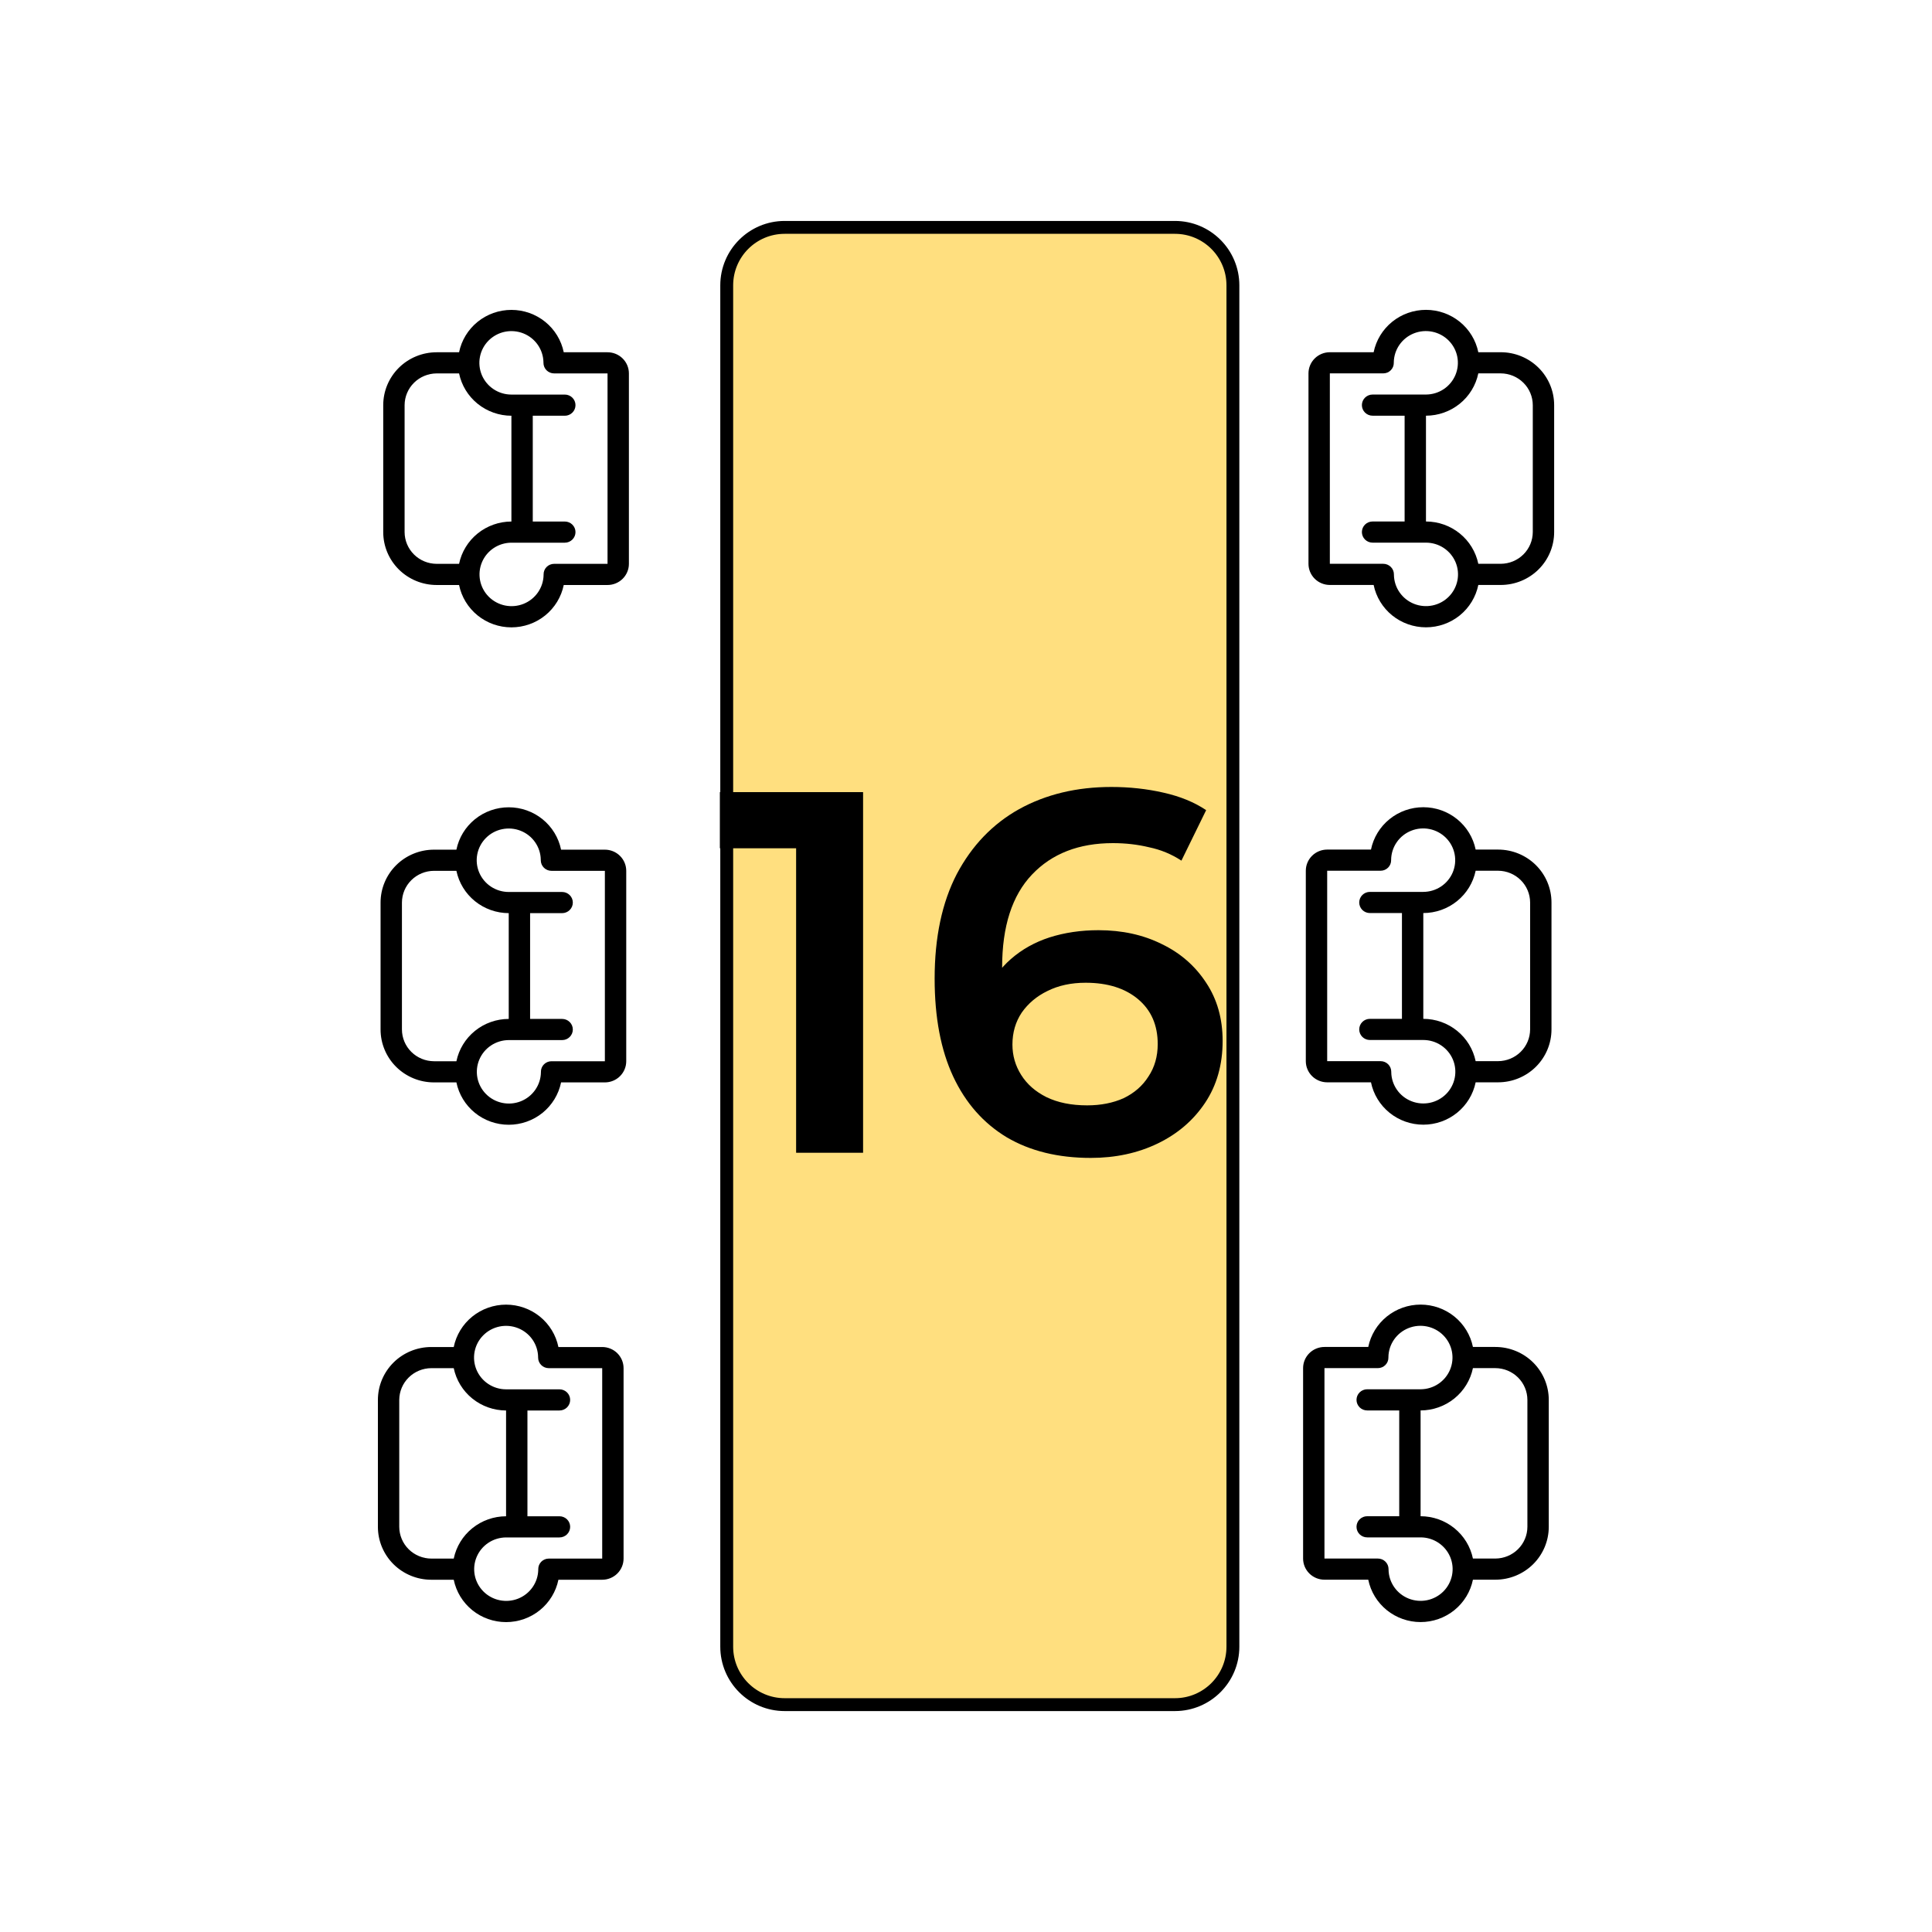
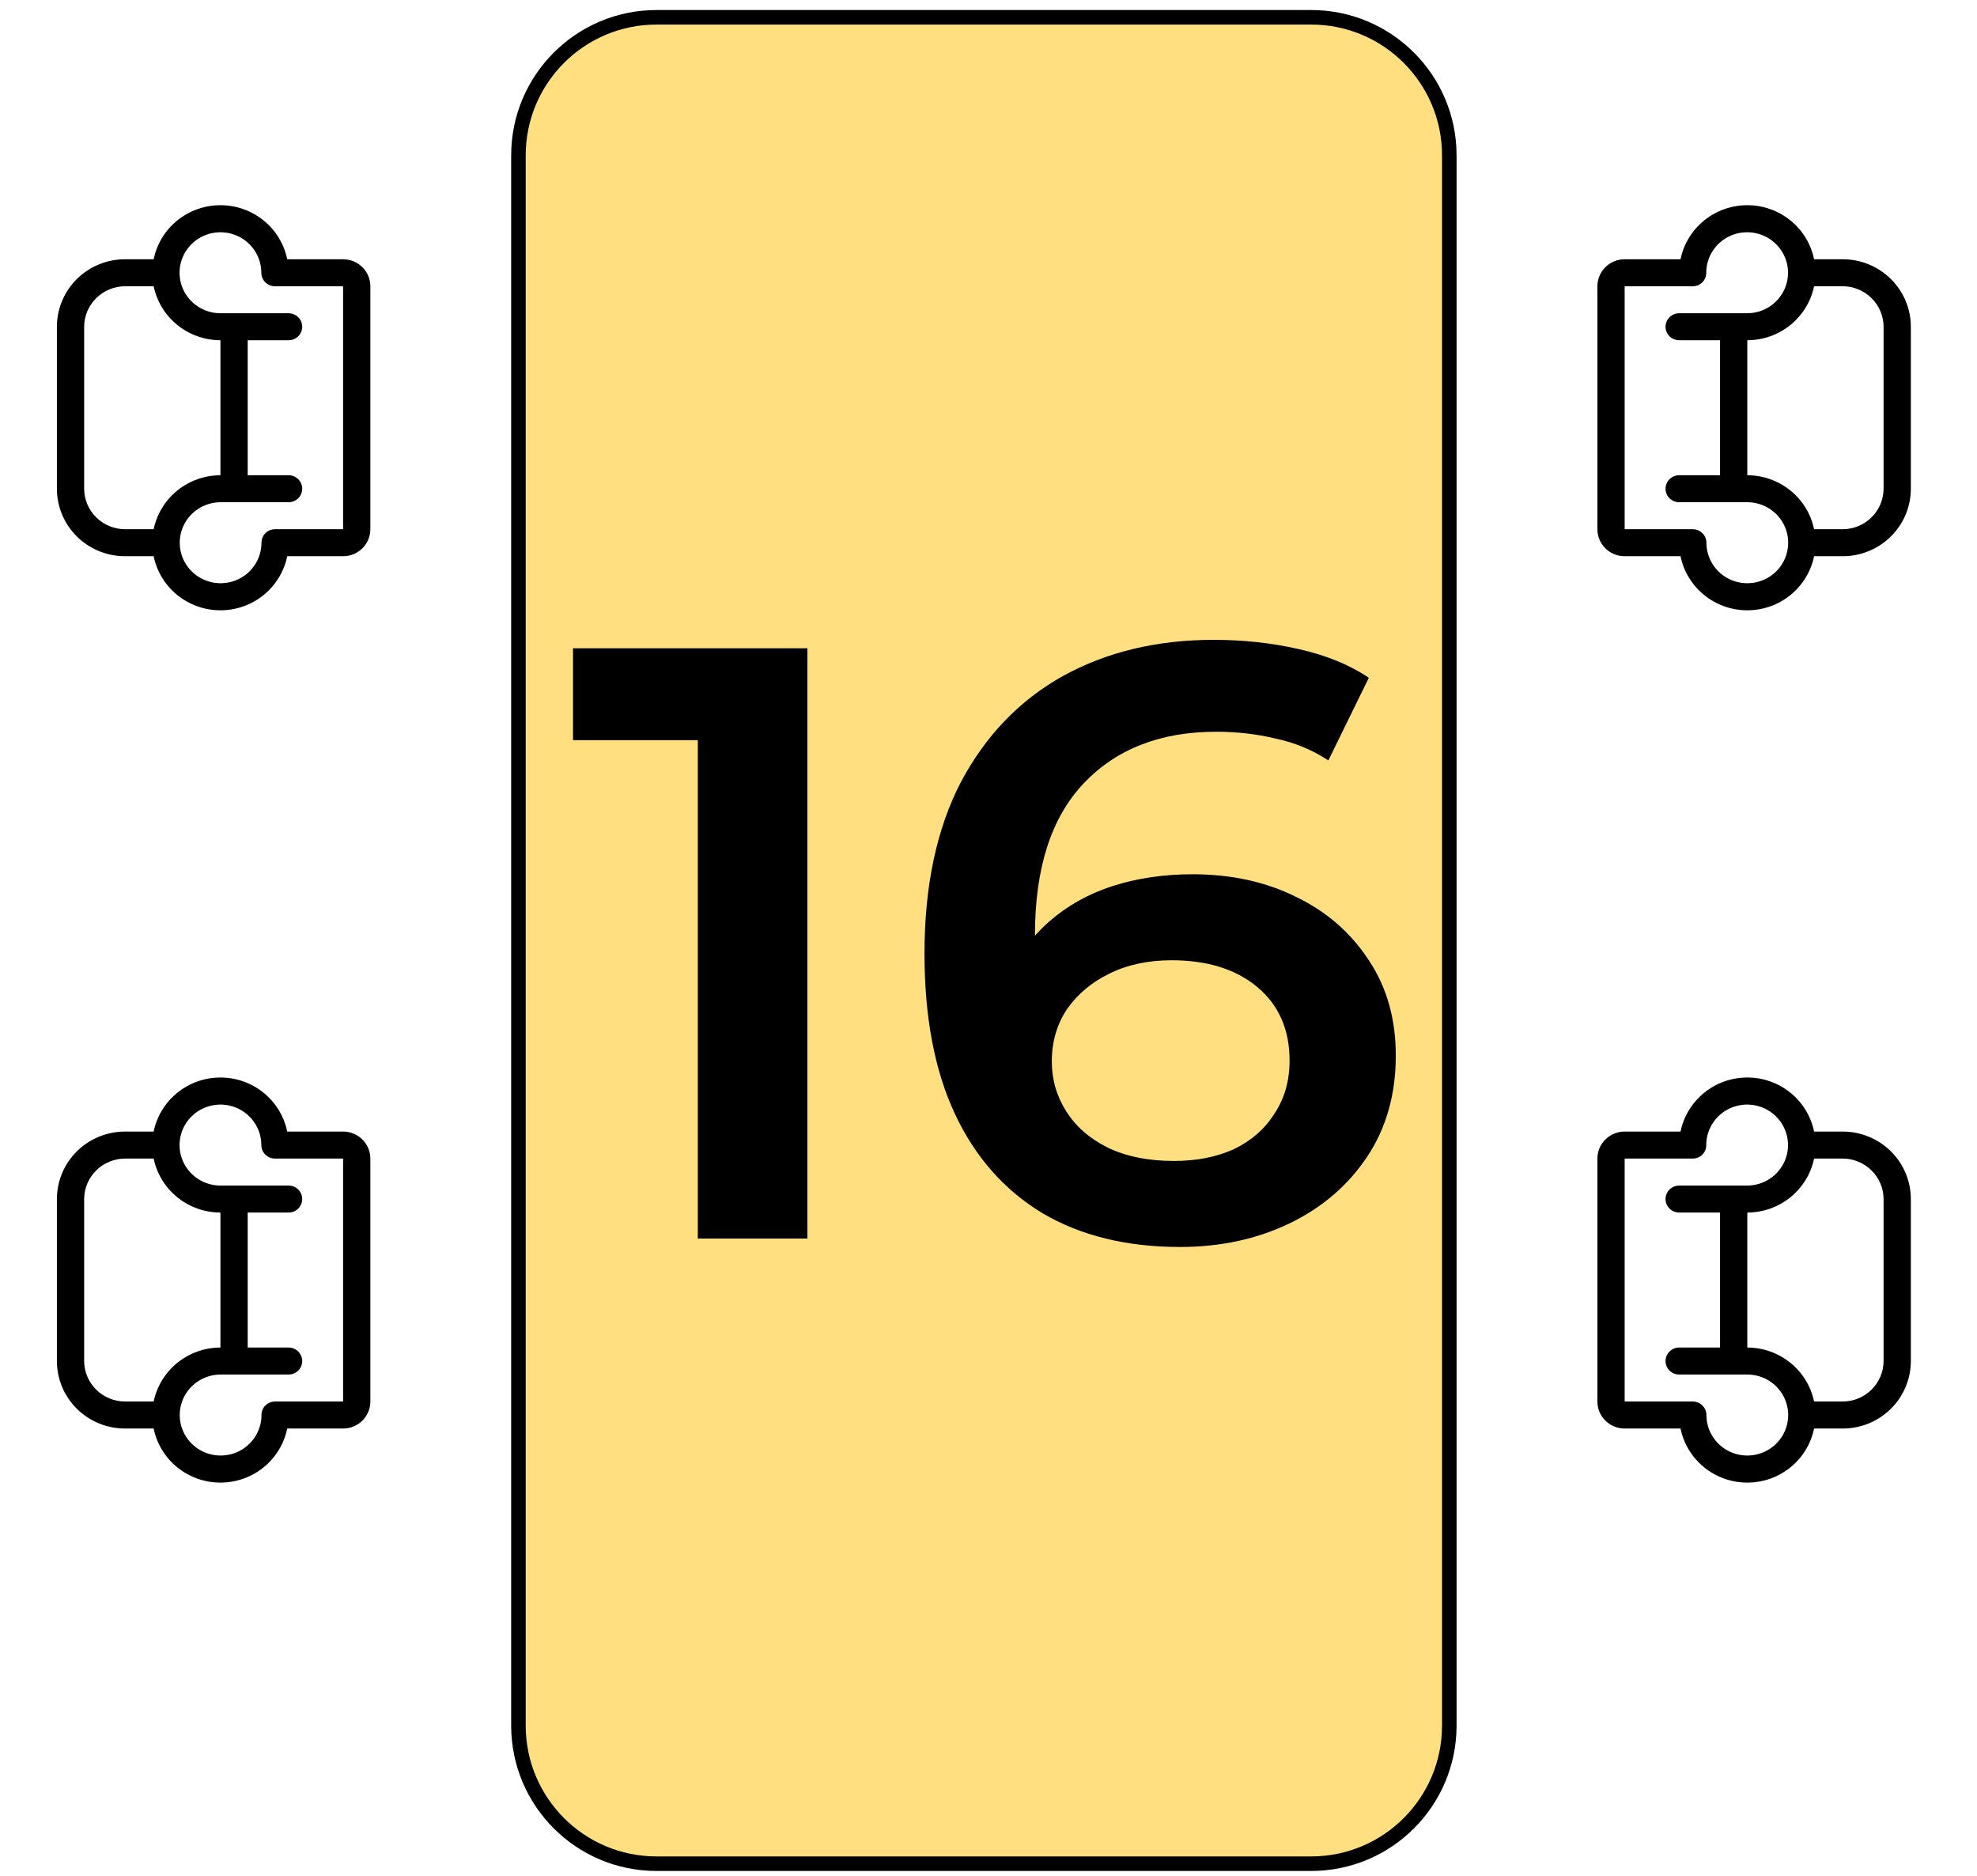
- <svg xmlns="http://www.w3.org/2000/svg" width="150" height="150" viewBox="0 0 150 150" fill="none">
-   <rect x="95.723" y="132.347" width="39.3" height="114.693" rx="4.5" transform="rotate(-180 95.7227 132.347)" fill="#FFDF7F" stroke="black" />
-   <path d="M114.358 122.647L116.1 122.647C117.199 122.647 118.254 122.215 119.032 121.445C119.809 120.674 120.246 119.63 120.246 118.541L120.246 108.685C120.246 107.596 119.809 106.551 119.032 105.781C118.254 105.011 117.199 104.578 116.1 104.578L114.358 104.578C114.168 103.65 113.659 102.815 112.919 102.216C112.178 101.616 111.251 101.289 110.294 101.289C109.338 101.289 108.411 101.616 107.67 102.216C106.93 102.815 106.421 103.65 106.231 104.578L102.831 104.578C102.391 104.578 101.969 104.751 101.658 105.059C101.347 105.367 101.172 105.785 101.172 106.221L101.172 121.005C101.172 121.44 101.347 121.858 101.658 122.166C101.969 122.474 102.391 122.647 102.831 122.647L106.231 122.647C106.421 123.576 106.93 124.41 107.67 125.01C108.411 125.609 109.338 125.937 110.294 125.937C111.251 125.937 112.178 125.609 112.919 125.01C113.659 124.41 114.168 123.576 114.358 122.647V122.647ZM118.587 108.685L118.587 118.541C118.585 119.193 118.322 119.819 117.856 120.28C117.39 120.742 116.759 121.002 116.1 121.005L114.358 121.005C114.165 120.078 113.656 119.246 112.916 118.647C112.175 118.049 111.25 117.721 110.294 117.719L110.294 109.506C111.25 109.504 112.175 109.177 112.916 108.578C113.656 107.98 114.165 107.148 114.358 106.221L116.1 106.221C116.759 106.224 117.39 106.484 117.856 106.945C118.322 107.407 118.585 108.032 118.587 108.685V108.685ZM107.807 121.867L107.807 121.826C107.807 121.608 107.719 121.399 107.564 121.245C107.408 121.091 107.197 121.005 106.977 121.005L102.831 121.005L102.831 106.221L106.977 106.221C107.086 106.221 107.193 106.199 107.293 106.158C107.393 106.117 107.484 106.056 107.56 105.98C107.636 105.903 107.696 105.813 107.737 105.713C107.777 105.613 107.798 105.507 107.796 105.399L107.796 105.358C107.804 104.873 107.957 104.401 108.235 104.002C108.513 103.602 108.903 103.293 109.358 103.112C109.813 102.932 110.311 102.888 110.791 102.987C111.27 103.086 111.71 103.323 112.054 103.668C112.398 104.013 112.632 104.451 112.726 104.927C112.819 105.404 112.769 105.897 112.581 106.345C112.393 106.793 112.076 107.176 111.669 107.446C111.263 107.716 110.784 107.861 110.294 107.863L106.148 107.863C105.928 107.863 105.717 107.95 105.561 108.104C105.406 108.258 105.319 108.467 105.319 108.685C105.319 108.903 105.406 109.112 105.561 109.266C105.717 109.42 105.928 109.506 106.148 109.506L108.636 109.506L108.636 117.719L106.148 117.719C105.928 117.719 105.717 117.806 105.561 117.96C105.406 118.114 105.319 118.323 105.319 118.541C105.319 118.759 105.406 118.968 105.561 119.122C105.717 119.276 105.928 119.362 106.148 119.362L110.294 119.362C110.785 119.362 111.264 119.506 111.672 119.775C112.08 120.044 112.399 120.426 112.589 120.874C112.778 121.322 112.83 121.815 112.737 122.292C112.644 122.769 112.412 123.208 112.068 123.554C111.724 123.9 111.285 124.138 110.805 124.238C110.325 124.337 109.826 124.294 109.371 124.114C108.915 123.934 108.524 123.624 108.246 123.225C107.968 122.825 107.815 122.353 107.807 121.867V121.867Z" fill="black" />
-   <path d="M35.228 104.582L33.486 104.582C32.387 104.582 31.332 105.014 30.554 105.784C29.777 106.555 29.34 107.599 29.34 108.688L29.34 118.544C29.34 119.633 29.777 120.678 30.554 121.448C31.332 122.218 32.387 122.651 33.486 122.651L35.228 122.651C35.418 123.579 35.927 124.414 36.667 125.013C37.408 125.613 38.335 125.94 39.291 125.94C40.248 125.94 41.175 125.613 41.916 125.013C42.656 124.414 43.165 123.579 43.355 122.651L46.755 122.651C47.195 122.651 47.617 122.478 47.928 122.17C48.239 121.862 48.414 121.444 48.414 121.008L48.414 106.224C48.414 105.789 48.239 105.371 47.928 105.063C47.617 104.755 47.195 104.582 46.755 104.582L43.355 104.582C43.165 103.653 42.656 102.819 41.916 102.219C41.175 101.62 40.248 101.292 39.291 101.292C38.335 101.292 37.408 101.62 36.667 102.219C35.927 102.819 35.418 103.653 35.228 104.582V104.582ZM30.998 118.544L30.998 108.688C31.001 108.036 31.264 107.41 31.73 106.949C32.196 106.487 32.827 106.227 33.486 106.224L35.228 106.224C35.421 107.151 35.93 107.983 36.67 108.582C37.41 109.18 38.336 109.508 39.291 109.51L39.291 117.723C38.336 117.725 37.41 118.052 36.67 118.651C35.93 119.249 35.421 120.082 35.228 121.008L33.486 121.008C32.827 121.005 32.196 120.745 31.73 120.284C31.264 119.822 31.001 119.197 30.998 118.544V118.544ZM41.779 105.362L41.779 105.403C41.779 105.621 41.867 105.83 42.022 105.984C42.178 106.138 42.389 106.224 42.609 106.224L46.755 106.224L46.755 121.008L42.609 121.008C42.5 121.008 42.393 121.03 42.293 121.071C42.193 121.112 42.102 121.173 42.026 121.249C41.95 121.326 41.89 121.416 41.849 121.516C41.809 121.616 41.788 121.722 41.79 121.83L41.79 121.871C41.782 122.356 41.629 122.828 41.351 123.227C41.073 123.627 40.683 123.936 40.228 124.117C39.773 124.297 39.275 124.341 38.795 124.242C38.316 124.143 37.876 123.906 37.532 123.561C37.188 123.216 36.954 122.778 36.86 122.302C36.767 121.825 36.817 121.332 37.005 120.884C37.193 120.436 37.51 120.053 37.916 119.783C38.323 119.513 38.802 119.368 39.291 119.366L43.438 119.366C43.658 119.366 43.869 119.279 44.025 119.125C44.18 118.971 44.267 118.762 44.267 118.544C44.267 118.326 44.18 118.117 44.025 117.963C43.869 117.809 43.658 117.723 43.438 117.723L40.95 117.723L40.95 109.51L43.438 109.51C43.658 109.51 43.869 109.423 44.025 109.269C44.18 109.115 44.267 108.906 44.267 108.688C44.267 108.47 44.18 108.261 44.025 108.107C43.869 107.953 43.658 107.867 43.438 107.867L39.291 107.867C38.801 107.867 38.322 107.723 37.914 107.454C37.505 107.185 37.187 106.803 36.997 106.355C36.808 105.907 36.756 105.414 36.849 104.937C36.941 104.46 37.174 104.021 37.518 103.675C37.862 103.329 38.301 103.091 38.781 102.991C39.261 102.892 39.76 102.935 40.215 103.115C40.67 103.295 41.062 103.605 41.34 104.004C41.618 104.404 41.771 104.876 41.779 105.362V105.362Z" fill="black" />
-   <path d="M114.569 84.031L116.311 84.031C117.41 84.031 118.465 83.598 119.243 82.828C120.02 82.058 120.457 81.013 120.457 79.924L120.457 70.068C120.457 68.979 120.02 67.934 119.243 67.164C118.465 66.394 117.41 65.961 116.311 65.961L114.569 65.961C114.379 65.033 113.87 64.198 113.129 63.599C112.389 62.999 111.462 62.672 110.505 62.672C109.549 62.672 108.622 62.999 107.881 63.599C107.141 64.198 106.632 65.033 106.442 65.961L103.042 65.961C102.602 65.961 102.18 66.134 101.869 66.442C101.558 66.75 101.383 67.168 101.383 67.604L101.383 82.388C101.383 82.823 101.558 83.241 101.869 83.549C102.18 83.857 102.602 84.031 103.042 84.031L106.442 84.031C106.632 84.959 107.141 85.793 107.881 86.393C108.622 86.993 109.549 87.32 110.505 87.32C111.462 87.32 112.389 86.993 113.129 86.393C113.87 85.793 114.379 84.959 114.569 84.031V84.031ZM118.798 70.068L118.798 79.924C118.796 80.576 118.533 81.202 118.067 81.663C117.601 82.125 116.969 82.385 116.311 82.388L114.569 82.388C114.376 81.461 113.867 80.629 113.126 80.03C112.386 79.432 111.461 79.104 110.505 79.103L110.505 70.889C111.461 70.888 112.386 70.56 113.126 69.962C113.867 69.363 114.376 68.531 114.569 67.604L116.311 67.604C116.969 67.607 117.601 67.867 118.067 68.329C118.533 68.79 118.796 69.415 118.798 70.068V70.068ZM108.017 83.25L108.017 83.209C108.017 82.991 107.93 82.782 107.775 82.628C107.619 82.474 107.408 82.388 107.188 82.388L103.042 82.388L103.042 67.604L107.188 67.604C107.297 67.604 107.404 67.583 107.504 67.541C107.604 67.5 107.695 67.439 107.771 67.363C107.847 67.286 107.907 67.196 107.948 67.096C107.988 66.996 108.008 66.89 108.007 66.782L108.007 66.742C108.015 66.256 108.168 65.784 108.446 65.385C108.723 64.985 109.114 64.676 109.569 64.496C110.024 64.315 110.522 64.271 111.001 64.37C111.481 64.469 111.92 64.706 112.265 65.051C112.609 65.396 112.843 65.834 112.936 66.311C113.03 66.787 112.98 67.28 112.792 67.728C112.604 68.176 112.287 68.559 111.88 68.829C111.474 69.099 110.995 69.244 110.505 69.246L106.359 69.246C106.139 69.246 105.928 69.333 105.772 69.487C105.617 69.641 105.53 69.85 105.53 70.068C105.53 70.286 105.617 70.495 105.772 70.649C105.928 70.803 106.139 70.889 106.359 70.889L108.847 70.889L108.847 79.103L106.359 79.103C106.139 79.103 105.928 79.189 105.772 79.343C105.617 79.497 105.53 79.706 105.53 79.924C105.53 80.142 105.617 80.351 105.772 80.505C105.928 80.659 106.139 80.745 106.359 80.745L110.505 80.745C110.996 80.745 111.475 80.889 111.883 81.158C112.291 81.427 112.61 81.809 112.8 82.257C112.989 82.705 113.041 83.198 112.948 83.675C112.855 84.152 112.623 84.591 112.279 84.937C111.935 85.283 111.495 85.521 111.016 85.621C110.536 85.72 110.037 85.677 109.582 85.497C109.126 85.317 108.735 85.008 108.457 84.608C108.178 84.208 108.026 83.736 108.017 83.25V83.25Z" fill="black" />
-   <path d="M35.435 65.968L33.693 65.968C32.594 65.968 31.539 66.4 30.761 67.171C29.984 67.941 29.547 68.985 29.547 70.075L29.547 79.93C29.547 81.02 29.984 82.064 30.761 82.834C31.539 83.604 32.594 84.037 33.693 84.037L35.435 84.037C35.625 84.965 36.134 85.8 36.874 86.4C37.615 86.999 38.542 87.326 39.498 87.326C40.455 87.326 41.382 86.999 42.123 86.4C42.863 85.8 43.372 84.965 43.562 84.037L46.962 84.037C47.402 84.037 47.824 83.864 48.135 83.556C48.446 83.248 48.621 82.83 48.621 82.394L48.621 67.611C48.621 67.175 48.446 66.757 48.135 66.449C47.824 66.141 47.402 65.968 46.962 65.968L43.562 65.968C43.372 65.039 42.863 64.205 42.123 63.605C41.382 63.006 40.455 62.678 39.498 62.678C38.542 62.678 37.615 63.006 36.874 63.605C36.134 64.205 35.625 65.039 35.435 65.968V65.968ZM31.206 79.93L31.206 70.075C31.208 69.422 31.471 68.797 31.937 68.335C32.403 67.874 33.034 67.613 33.693 67.611L35.435 67.611C35.628 68.537 36.137 69.37 36.877 69.968C37.617 70.566 38.543 70.894 39.498 70.896L39.498 79.109C38.543 79.111 37.617 79.438 36.877 80.037C36.137 80.635 35.628 81.468 35.435 82.394L33.693 82.394C33.034 82.392 32.403 82.131 31.937 81.67C31.471 81.208 31.208 80.583 31.206 79.93V79.93ZM41.986 66.748L41.986 66.789C41.986 67.007 42.074 67.216 42.229 67.37C42.385 67.524 42.596 67.611 42.816 67.611L46.962 67.611L46.962 82.394L42.816 82.394C42.707 82.394 42.6 82.416 42.5 82.457C42.4 82.499 42.309 82.559 42.233 82.636C42.157 82.712 42.097 82.803 42.056 82.902C42.016 83.002 41.995 83.108 41.997 83.216L41.997 83.257C41.989 83.742 41.836 84.214 41.558 84.613C41.28 85.013 40.89 85.322 40.435 85.503C39.98 85.683 39.482 85.727 39.002 85.628C38.523 85.529 38.083 85.292 37.739 84.947C37.395 84.602 37.161 84.164 37.067 83.688C36.974 83.212 37.024 82.719 37.212 82.271C37.4 81.823 37.717 81.439 38.124 81.169C38.53 80.899 39.009 80.754 39.498 80.752L43.645 80.752C43.865 80.752 44.076 80.665 44.231 80.511C44.387 80.357 44.474 80.148 44.474 79.93C44.474 79.713 44.387 79.504 44.231 79.35C44.076 79.196 43.865 79.109 43.645 79.109L41.157 79.109L41.157 70.896L43.645 70.896C43.865 70.896 44.076 70.809 44.231 70.655C44.387 70.501 44.474 70.292 44.474 70.075C44.474 69.857 44.387 69.648 44.231 69.494C44.076 69.34 43.865 69.253 43.645 69.253L39.498 69.253C39.008 69.253 38.529 69.109 38.121 68.841C37.713 68.572 37.394 68.189 37.204 67.741C37.015 67.293 36.963 66.8 37.056 66.323C37.148 65.847 37.381 65.407 37.725 65.061C38.069 64.715 38.508 64.477 38.988 64.378C39.468 64.278 39.967 64.321 40.422 64.501C40.877 64.681 41.269 64.991 41.547 65.391C41.825 65.79 41.978 66.263 41.986 66.748V66.748Z" fill="black" />
-   <path d="M114.776 45.416L116.518 45.416C117.617 45.416 118.672 44.983 119.45 44.213C120.227 43.443 120.664 42.398 120.664 41.309L120.664 31.453C120.664 30.364 120.227 29.32 119.45 28.549C118.672 27.779 117.617 27.347 116.518 27.347L114.776 27.347C114.586 26.418 114.077 25.584 113.337 24.984C112.596 24.385 111.669 24.057 110.712 24.057C109.756 24.057 108.829 24.385 108.088 24.984C107.348 25.584 106.839 26.418 106.649 27.347L103.249 27.347C102.809 27.347 102.387 27.52 102.076 27.828C101.765 28.136 101.59 28.554 101.59 28.989L101.59 43.773C101.59 44.209 101.765 44.627 102.076 44.935C102.387 45.243 102.809 45.416 103.249 45.416L106.649 45.416C106.839 46.344 107.348 47.179 108.088 47.779C108.829 48.378 109.756 48.705 110.712 48.705C111.669 48.705 112.596 48.378 113.337 47.779C114.077 47.179 114.586 46.344 114.776 45.416V45.416ZM119.005 31.453L119.005 41.309C119.003 41.962 118.74 42.587 118.274 43.049C117.808 43.51 117.177 43.771 116.518 43.773L114.776 43.773C114.583 42.847 114.074 42.014 113.334 41.416C112.593 40.817 111.668 40.49 110.712 40.488L110.712 32.275C111.668 32.273 112.593 31.945 113.334 31.347C114.074 30.749 114.583 29.916 114.776 28.989L116.518 28.989C117.177 28.992 117.808 29.253 118.274 29.714C118.74 30.175 119.003 30.801 119.005 31.453V31.453ZM108.224 44.636L108.224 44.595C108.224 44.377 108.137 44.168 107.982 44.014C107.826 43.86 107.615 43.773 107.395 43.773L103.249 43.773L103.249 28.989L107.395 28.989C107.504 28.989 107.611 28.968 107.711 28.927C107.811 28.885 107.902 28.825 107.978 28.748C108.054 28.672 108.114 28.581 108.155 28.482C108.195 28.382 108.215 28.275 108.214 28.168L108.214 28.127C108.222 27.642 108.375 27.17 108.653 26.77C108.931 26.371 109.321 26.061 109.776 25.881C110.231 25.701 110.729 25.657 111.209 25.756C111.688 25.855 112.128 26.091 112.472 26.437C112.816 26.782 113.05 27.22 113.144 27.696C113.237 28.172 113.187 28.665 112.999 29.113C112.811 29.561 112.494 29.944 112.087 30.215C111.681 30.485 111.202 30.63 110.712 30.632L106.566 30.632C106.346 30.632 106.135 30.719 105.979 30.873C105.824 31.027 105.737 31.235 105.737 31.453C105.737 31.671 105.824 31.88 105.979 32.034C106.135 32.188 106.346 32.275 106.566 32.275L109.054 32.275L109.054 40.488L106.566 40.488C106.346 40.488 106.135 40.575 105.979 40.729C105.824 40.883 105.737 41.092 105.737 41.309C105.737 41.527 105.824 41.736 105.979 41.89C106.135 42.044 106.346 42.131 106.566 42.131L110.712 42.131C111.203 42.131 111.682 42.274 112.09 42.543C112.498 42.812 112.817 43.195 113.007 43.642C113.196 44.09 113.248 44.584 113.155 45.06C113.062 45.537 112.83 45.976 112.486 46.322C112.142 46.669 111.703 46.907 111.223 47.006C110.743 47.106 110.244 47.063 109.789 46.883C109.333 46.703 108.942 46.393 108.664 45.993C108.385 45.593 108.233 45.121 108.224 44.636V44.636Z" fill="black" />
-   <path d="M35.642 27.35L33.9 27.35C32.801 27.35 31.746 27.782 30.968 28.552C30.191 29.323 29.754 30.367 29.754 31.456L29.754 41.312C29.754 42.401 30.191 43.446 30.968 44.216C31.746 44.986 32.801 45.419 33.9 45.419L35.642 45.419C35.832 46.347 36.341 47.182 37.081 47.781C37.822 48.381 38.749 48.708 39.706 48.708C40.662 48.708 41.589 48.381 42.33 47.781C43.07 47.182 43.579 46.347 43.769 45.419L47.169 45.419C47.609 45.419 48.031 45.246 48.342 44.938C48.653 44.63 48.828 44.212 48.828 43.776L48.828 28.992C48.828 28.557 48.653 28.139 48.342 27.831C48.031 27.523 47.609 27.35 47.169 27.35L43.769 27.35C43.579 26.421 43.07 25.587 42.33 24.987C41.589 24.388 40.662 24.06 39.706 24.06C38.749 24.06 37.822 24.388 37.081 24.987C36.341 25.587 35.832 26.421 35.642 27.35V27.35ZM31.413 41.312L31.413 31.456C31.415 30.804 31.678 30.178 32.144 29.717C32.61 29.256 33.241 28.995 33.9 28.992L35.642 28.992C35.835 29.919 36.344 30.752 37.084 31.35C37.825 31.948 38.75 32.276 39.706 32.278L39.706 40.491C38.75 40.493 37.825 40.82 37.084 41.419C36.344 42.017 35.835 42.85 35.642 43.776L33.9 43.776C33.241 43.774 32.61 43.513 32.144 43.052C31.678 42.59 31.415 41.965 31.413 41.312V41.312ZM42.194 28.13L42.194 28.171C42.194 28.389 42.281 28.598 42.436 28.752C42.592 28.906 42.803 28.992 43.023 28.992L47.169 28.992L47.169 43.776L43.023 43.776C42.914 43.776 42.807 43.798 42.707 43.839C42.607 43.88 42.516 43.941 42.44 44.017C42.364 44.094 42.304 44.184 42.263 44.284C42.223 44.384 42.203 44.49 42.204 44.598L42.204 44.639C42.196 45.124 42.043 45.596 41.765 45.995C41.487 46.395 41.097 46.704 40.642 46.885C40.187 47.065 39.689 47.109 39.209 47.01C38.73 46.911 38.29 46.674 37.946 46.329C37.602 45.984 37.368 45.546 37.275 45.07C37.181 44.593 37.231 44.1 37.419 43.653C37.606 43.205 37.924 42.821 38.331 42.551C38.737 42.281 39.216 42.136 39.706 42.134L43.852 42.134C44.072 42.134 44.283 42.047 44.438 41.893C44.594 41.739 44.681 41.53 44.681 41.312C44.681 41.094 44.594 40.886 44.438 40.731C44.283 40.578 44.072 40.491 43.852 40.491L41.364 40.491L41.364 32.278L43.852 32.278C44.072 32.278 44.283 32.191 44.438 32.037C44.594 31.883 44.681 31.674 44.681 31.456C44.681 31.238 44.594 31.029 44.438 30.875C44.283 30.721 44.072 30.635 43.852 30.635L39.706 30.635C39.215 30.635 38.736 30.491 38.328 30.222C37.92 29.953 37.601 29.571 37.411 29.123C37.222 28.675 37.17 28.182 37.263 27.705C37.355 27.228 37.588 26.789 37.932 26.443C38.276 26.097 38.715 25.859 39.195 25.759C39.675 25.66 40.174 25.703 40.629 25.883C41.085 26.063 41.476 26.373 41.754 26.772C42.032 27.172 42.185 27.644 42.194 28.13V28.13Z" fill="black" />
-   <path d="M61.81 89.5V63.5L64.09 65.86H55.89V61.5H67.01V89.5H61.81ZM84.685 89.9C82.151 89.9 79.978 89.367 78.165 88.3C76.351 87.207 74.965 85.633 74.005 83.58C73.045 81.527 72.565 78.993 72.565 75.98C72.565 72.78 73.138 70.073 74.285 67.86C75.458 65.647 77.071 63.967 79.125 62.82C81.205 61.673 83.591 61.1 86.285 61.1C87.698 61.1 89.045 61.247 90.325 61.54C91.631 61.833 92.738 62.287 93.645 62.9L91.725 66.82C90.951 66.313 90.111 65.967 89.205 65.78C88.325 65.567 87.391 65.46 86.405 65.46C83.765 65.46 81.671 66.273 80.125 67.9C78.578 69.527 77.805 71.927 77.805 75.1C77.805 75.607 77.818 76.207 77.845 76.9C77.871 77.567 77.965 78.247 78.125 78.94L76.525 77.18C77.005 76.087 77.658 75.18 78.485 74.46C79.338 73.713 80.338 73.153 81.485 72.78C82.658 72.407 83.925 72.22 85.285 72.22C87.125 72.22 88.765 72.58 90.205 73.3C91.645 73.993 92.791 74.993 93.645 76.3C94.498 77.58 94.925 79.087 94.925 80.82C94.925 82.66 94.471 84.26 93.565 85.62C92.658 86.98 91.431 88.033 89.885 88.78C88.338 89.527 86.605 89.9 84.685 89.9ZM84.405 85.82C85.471 85.82 86.418 85.633 87.245 85.26C88.071 84.86 88.711 84.3 89.165 83.58C89.645 82.86 89.885 82.02 89.885 81.06C89.885 79.593 89.378 78.433 88.365 77.58C87.351 76.727 85.991 76.3 84.285 76.3C83.165 76.3 82.178 76.513 81.325 76.94C80.498 77.34 79.831 77.9 79.325 78.62C78.845 79.34 78.605 80.167 78.605 81.1C78.605 81.953 78.831 82.74 79.285 83.46C79.738 84.18 80.391 84.753 81.245 85.18C82.125 85.607 83.178 85.82 84.405 85.82Z" fill="black" />
+ <svg xmlns="http://www.w3.org/2000/svg" width="136" height="129" viewBox="0 0 136 129" fill="none">
+   <rect x="35.664" y="1.19" width="64.035" height="127" rx="9.5" fill="#FFDF7F" stroke="black" />
+   <path d="M10.57 17.832H8.602C7.358 17.832 6.166 18.322 5.287 19.192C4.408 20.063 3.914 21.244 3.914 22.475L3.914 33.617C3.914 34.848 4.408 36.029 5.287 36.899C6.166 37.77 7.358 38.259 8.602 38.259H10.57C10.786 39.309 11.36 40.252 12.198 40.93C13.035 41.608 14.083 41.978 15.164 41.978C16.245 41.978 17.293 41.608 18.131 40.93C18.968 40.252 19.543 39.309 19.758 38.259H23.602C24.099 38.259 24.576 38.063 24.927 37.715C25.279 37.367 25.477 36.895 25.477 36.402V19.689C25.477 19.197 25.279 18.725 24.927 18.376C24.576 18.028 24.099 17.832 23.602 17.832H19.758C19.543 16.783 18.968 15.839 18.131 15.162C17.293 14.484 16.245 14.114 15.164 14.114C14.083 14.114 13.035 14.484 12.198 15.162C11.36 15.839 10.786 16.783 10.57 17.832V17.832ZM5.789 33.617L5.789 22.475C5.792 21.737 6.089 21.03 6.616 20.509C7.143 19.987 7.857 19.692 8.602 19.689H10.57C10.789 20.737 11.364 21.678 12.201 22.355C13.038 23.031 14.084 23.401 15.164 23.403L15.164 32.688C14.084 32.69 13.038 33.06 12.201 33.737C11.364 34.413 10.789 35.355 10.57 36.402H8.602C7.857 36.399 7.143 36.105 6.616 35.583C6.089 35.061 5.792 34.355 5.789 33.617V33.617ZM17.977 18.715V18.761C17.977 19.007 18.075 19.243 18.251 19.418C18.427 19.592 18.665 19.689 18.914 19.689H23.602V36.402H18.914C18.791 36.402 18.67 36.426 18.557 36.473C18.444 36.52 18.341 36.588 18.255 36.675C18.169 36.761 18.101 36.864 18.055 36.976C18.009 37.089 17.987 37.209 17.988 37.331V37.377C17.979 37.925 17.807 38.459 17.492 38.91C17.178 39.362 16.737 39.712 16.223 39.916C15.709 40.12 15.145 40.169 14.603 40.058C14.061 39.946 13.564 39.678 13.175 39.288C12.786 38.898 12.522 38.403 12.416 37.864C12.31 37.326 12.366 36.769 12.579 36.262C12.791 35.756 13.15 35.323 13.61 35.017C14.07 34.712 14.61 34.547 15.164 34.545H19.852C20.1 34.545 20.339 34.447 20.515 34.273C20.69 34.099 20.789 33.863 20.789 33.617C20.789 33.37 20.69 33.134 20.515 32.96C20.339 32.786 20.1 32.688 19.852 32.688H17.039V23.403H19.852C20.1 23.403 20.339 23.305 20.515 23.131C20.69 22.957 20.789 22.721 20.789 22.475C20.789 22.229 20.69 21.992 20.515 21.818C20.339 21.644 20.1 21.546 19.852 21.546H15.164C14.61 21.546 14.068 21.384 13.607 21.08C13.145 20.776 12.785 20.344 12.57 19.837C12.356 19.331 12.298 18.773 12.403 18.234C12.507 17.695 12.771 17.199 13.159 16.808C13.548 16.416 14.045 16.147 14.587 16.035C15.13 15.922 15.694 15.971 16.208 16.174C16.723 16.378 17.165 16.728 17.48 17.18C17.795 17.632 17.967 18.166 17.977 18.715V18.715Z" fill="black" />
+   <path d="M10.57 77.832H8.602C7.358 77.832 6.166 78.322 5.287 79.192C4.408 80.063 3.914 81.244 3.914 82.475L3.914 93.617C3.914 94.848 4.408 96.029 5.287 96.899C6.166 97.77 7.358 98.259 8.602 98.259H10.57C10.786 99.309 11.36 100.252 12.198 100.93C13.035 101.608 14.083 101.978 15.164 101.978C16.245 101.978 17.293 101.608 18.131 100.93C18.968 100.252 19.543 99.309 19.758 98.259H23.602C24.099 98.259 24.576 98.064 24.927 97.715C25.279 97.367 25.477 96.895 25.477 96.402V79.689C25.477 79.197 25.279 78.725 24.927 78.376C24.576 78.028 24.099 77.832 23.602 77.832H19.758C19.543 76.783 18.968 75.84 18.131 75.162C17.293 74.484 16.245 74.114 15.164 74.114C14.083 74.114 13.035 74.484 12.198 75.162C11.36 75.84 10.786 76.783 10.57 77.832V77.832ZM5.789 93.617L5.789 82.475C5.792 81.737 6.089 81.03 6.616 80.509C7.143 79.987 7.857 79.692 8.602 79.689H10.57C10.789 80.737 11.364 81.678 12.201 82.355C13.038 83.031 14.084 83.401 15.164 83.403L15.164 92.688C14.084 92.69 13.038 93.061 12.201 93.737C11.364 94.413 10.789 95.355 10.57 96.402H8.602C7.857 96.399 7.143 96.105 6.616 95.583C6.089 95.061 5.792 94.355 5.789 93.617V93.617ZM17.977 78.715V78.761C17.977 79.007 18.075 79.243 18.251 79.418C18.427 79.592 18.665 79.689 18.914 79.689H23.602V96.402H18.914C18.791 96.402 18.67 96.426 18.557 96.473C18.444 96.52 18.341 96.588 18.255 96.675C18.169 96.761 18.101 96.864 18.055 96.976C18.009 97.089 17.987 97.209 17.988 97.331V97.377C17.979 97.925 17.807 98.459 17.492 98.91C17.178 99.362 16.737 99.712 16.223 99.916C15.709 100.12 15.145 100.169 14.603 100.058C14.061 99.946 13.564 99.678 13.175 99.288C12.786 98.898 12.522 98.403 12.416 97.864C12.31 97.326 12.366 96.769 12.579 96.262C12.791 95.756 13.15 95.323 13.61 95.017C14.07 94.712 14.61 94.547 15.164 94.545H19.852C20.1 94.545 20.339 94.447 20.515 94.273C20.69 94.099 20.789 93.863 20.789 93.617C20.789 93.37 20.69 93.134 20.515 92.96C20.339 92.786 20.1 92.688 19.852 92.688H17.039V83.403H19.852C20.1 83.403 20.339 83.305 20.515 83.131C20.69 82.957 20.789 82.721 20.789 82.475C20.789 82.229 20.69 81.993 20.515 81.818C20.339 81.644 20.1 81.546 19.852 81.546H15.164C14.61 81.546 14.068 81.384 13.607 81.08C13.145 80.776 12.785 80.344 12.57 79.837C12.356 79.331 12.298 78.773 12.403 78.234C12.507 77.695 12.771 77.199 13.159 76.808C13.548 76.416 14.045 76.147 14.587 76.035C15.13 75.922 15.694 75.971 16.208 76.174C16.723 76.378 17.165 76.728 17.48 77.18C17.795 77.632 17.967 78.166 17.977 78.715V78.715Z" fill="black" />
+   <path d="M124.793 98.259H126.762C128.005 98.259 129.197 97.77 130.076 96.899C130.955 96.029 131.449 94.848 131.449 93.617V82.475C131.449 81.243 130.955 80.063 130.076 79.192C129.197 78.321 128.005 77.832 126.762 77.832H124.793C124.578 76.783 124.003 75.839 123.166 75.162C122.329 74.484 121.28 74.114 120.199 74.114C119.118 74.114 118.07 74.484 117.233 75.162C116.396 75.839 115.821 76.783 115.605 77.832H111.762C111.264 77.832 110.788 78.028 110.436 78.376C110.084 78.724 109.887 79.197 109.887 79.689V96.402C109.887 96.894 110.084 97.367 110.436 97.715C110.788 98.063 111.264 98.259 111.762 98.259H115.605C115.821 99.308 116.396 100.252 117.233 100.93C118.07 101.607 119.118 101.978 120.199 101.978C121.28 101.978 122.329 101.607 123.166 100.93C124.003 100.252 124.578 99.308 124.793 98.259V98.259ZM129.574 82.475V93.617C129.571 94.354 129.274 95.061 128.747 95.583C128.22 96.105 127.507 96.399 126.762 96.402H124.793C124.575 95.354 123.999 94.413 123.162 93.737C122.326 93.06 121.279 92.69 120.199 92.688V83.403C121.279 83.401 122.326 83.031 123.162 82.355C123.999 81.678 124.575 80.737 124.793 79.689H126.762C127.507 79.692 128.22 79.987 128.747 80.508C129.274 81.03 129.571 81.737 129.574 82.475V82.475ZM117.387 97.377V97.331C117.387 97.084 117.288 96.848 117.112 96.674C116.936 96.5 116.698 96.402 116.449 96.402H111.762V79.689H116.449C116.572 79.689 116.693 79.665 116.806 79.618C116.919 79.572 117.022 79.503 117.108 79.417C117.194 79.33 117.262 79.228 117.308 79.115C117.354 79.003 117.377 78.882 117.375 78.761V78.714C117.384 78.166 117.557 77.633 117.871 77.181C118.185 76.729 118.627 76.379 119.141 76.175C119.655 75.971 120.218 75.922 120.76 76.034C121.302 76.145 121.799 76.413 122.188 76.803C122.577 77.194 122.841 77.689 122.948 78.227C123.054 78.765 122.997 79.323 122.785 79.829C122.572 80.336 122.213 80.769 121.754 81.074C121.294 81.38 120.753 81.544 120.199 81.546H115.512C115.263 81.546 115.025 81.644 114.849 81.818C114.673 81.992 114.574 82.228 114.574 82.475C114.574 82.721 114.673 82.957 114.849 83.131C115.025 83.305 115.263 83.403 115.512 83.403H118.324V92.688H115.512C115.263 92.688 115.025 92.786 114.849 92.96C114.673 93.134 114.574 93.37 114.574 93.617C114.574 93.863 114.673 94.099 114.849 94.273C115.025 94.447 115.263 94.545 115.512 94.545H120.199C120.753 94.545 121.295 94.707 121.757 95.011C122.218 95.316 122.579 95.748 122.793 96.254C123.007 96.76 123.065 97.318 122.961 97.857C122.856 98.396 122.593 98.892 122.204 99.284C121.815 99.675 121.319 99.944 120.776 100.057C120.234 100.169 119.67 100.121 119.155 99.917C118.64 99.713 118.198 99.364 117.883 98.912C117.569 98.46 117.396 97.926 117.387 97.377V97.377Z" fill="black" />
+   <path d="M124.793 38.259H126.762C128.005 38.259 129.197 37.77 130.076 36.899C130.955 36.029 131.449 34.848 131.449 33.617V22.475C131.449 21.244 130.955 20.063 130.076 19.192C129.197 18.321 128.005 17.832 126.762 17.832H124.793C124.578 16.783 124.003 15.839 123.166 15.162C122.329 14.484 121.28 14.114 120.199 14.114C119.118 14.114 118.07 14.484 117.233 15.162C116.396 15.839 115.821 16.783 115.605 17.832H111.762C111.264 17.832 110.788 18.028 110.436 18.376C110.084 18.724 109.887 19.197 109.887 19.689V36.402C109.887 36.895 110.084 37.367 110.436 37.715C110.788 38.063 111.264 38.259 111.762 38.259H115.605C115.821 39.308 116.396 40.252 117.233 40.93C118.07 41.607 119.118 41.978 120.199 41.978C121.28 41.978 122.329 41.607 123.166 40.93C124.003 40.252 124.578 39.308 124.793 38.259V38.259ZM129.574 22.475V33.617C129.571 34.354 129.274 35.061 128.747 35.583C128.22 36.105 127.507 36.399 126.762 36.402H124.793C124.575 35.354 123.999 34.413 123.162 33.737C122.326 33.06 121.279 32.69 120.199 32.688V23.403C121.279 23.401 122.326 23.031 123.162 22.355C123.999 21.678 124.575 20.737 124.793 19.689H126.762C127.507 19.692 128.22 19.987 128.747 20.509C129.274 21.03 129.571 21.737 129.574 22.475V22.475ZM117.387 37.377V37.331C117.387 37.084 117.288 36.848 117.112 36.674C116.936 36.5 116.698 36.402 116.449 36.402H111.762V19.689H116.449C116.572 19.689 116.693 19.665 116.806 19.618C116.919 19.572 117.022 19.503 117.108 19.417C117.194 19.33 117.262 19.228 117.308 19.115C117.354 19.003 117.377 18.882 117.375 18.761V18.714C117.384 18.166 117.557 17.633 117.871 17.181C118.185 16.729 118.627 16.379 119.141 16.175C119.655 15.971 120.218 15.922 120.76 16.034C121.302 16.145 121.799 16.413 122.188 16.803C122.577 17.194 122.841 17.689 122.948 18.227C123.054 18.765 122.997 19.323 122.785 19.829C122.572 20.336 122.213 20.769 121.754 21.074C121.294 21.38 120.753 21.544 120.199 21.546L115.512 21.546C115.263 21.546 115.025 21.644 114.849 21.818C114.673 21.992 114.574 22.229 114.574 22.475C114.574 22.721 114.673 22.957 114.849 23.131C115.025 23.305 115.263 23.403 115.512 23.403L118.324 23.403V32.688H115.512C115.263 32.688 115.025 32.786 114.849 32.96C114.673 33.134 114.574 33.37 114.574 33.617C114.574 33.863 114.673 34.099 114.849 34.273C115.025 34.447 115.263 34.545 115.512 34.545H120.199C120.753 34.545 121.295 34.707 121.757 35.011C122.218 35.316 122.579 35.748 122.793 36.254C123.007 36.76 123.065 37.318 122.961 37.857C122.856 38.396 122.593 38.892 122.204 39.284C121.815 39.675 121.319 39.944 120.776 40.057C120.234 40.169 119.67 40.121 119.155 39.917C118.64 39.713 118.198 39.364 117.883 38.912C117.569 38.46 117.396 37.926 117.387 37.377V37.377Z" fill="black" />
+   <path d="M48.003 85.19V47.49L51.309 50.912H39.419V44.59H55.543V85.19H48.003ZM81.171 85.77C77.498 85.77 74.346 84.997 71.717 83.45C69.088 81.865 67.077 79.583 65.685 76.606C64.293 73.629 63.597 69.955 63.597 65.586C63.597 60.946 64.428 57.021 66.091 53.812C67.792 50.603 70.132 48.167 73.109 46.504C76.125 44.841 79.586 44.01 83.491 44.01C85.54 44.01 87.493 44.223 89.349 44.648C91.244 45.073 92.848 45.731 94.163 46.62L91.379 52.304C90.258 51.569 89.04 51.067 87.725 50.796C86.449 50.487 85.096 50.332 83.665 50.332C79.837 50.332 76.802 51.511 74.559 53.87C72.316 56.229 71.195 59.709 71.195 64.31C71.195 65.045 71.214 65.915 71.253 66.92C71.292 67.887 71.427 68.873 71.659 69.878L69.339 67.326C70.035 65.741 70.982 64.426 72.181 63.382C73.418 62.299 74.868 61.487 76.531 60.946C78.232 60.405 80.069 60.134 82.041 60.134C84.709 60.134 87.087 60.656 89.175 61.7C91.263 62.705 92.926 64.155 94.163 66.05C95.4 67.906 96.019 70.091 96.019 72.604C96.019 75.272 95.362 77.592 94.047 79.564C92.732 81.536 90.954 83.063 88.711 84.146C86.468 85.229 83.955 85.77 81.171 85.77ZM80.765 79.854C82.312 79.854 83.684 79.583 84.883 79.042C86.082 78.462 87.01 77.65 87.667 76.606C88.363 75.562 88.711 74.344 88.711 72.952C88.711 70.825 87.976 69.143 86.507 67.906C85.038 66.669 83.066 66.05 80.591 66.05C78.967 66.05 77.536 66.359 76.299 66.978C75.1 67.558 74.134 68.37 73.399 69.414C72.703 70.458 72.355 71.657 72.355 73.01C72.355 74.247 72.684 75.388 73.341 76.432C73.998 77.476 74.946 78.307 76.183 78.926C77.459 79.545 78.986 79.854 80.765 79.854Z" fill="black" />
</svg>
